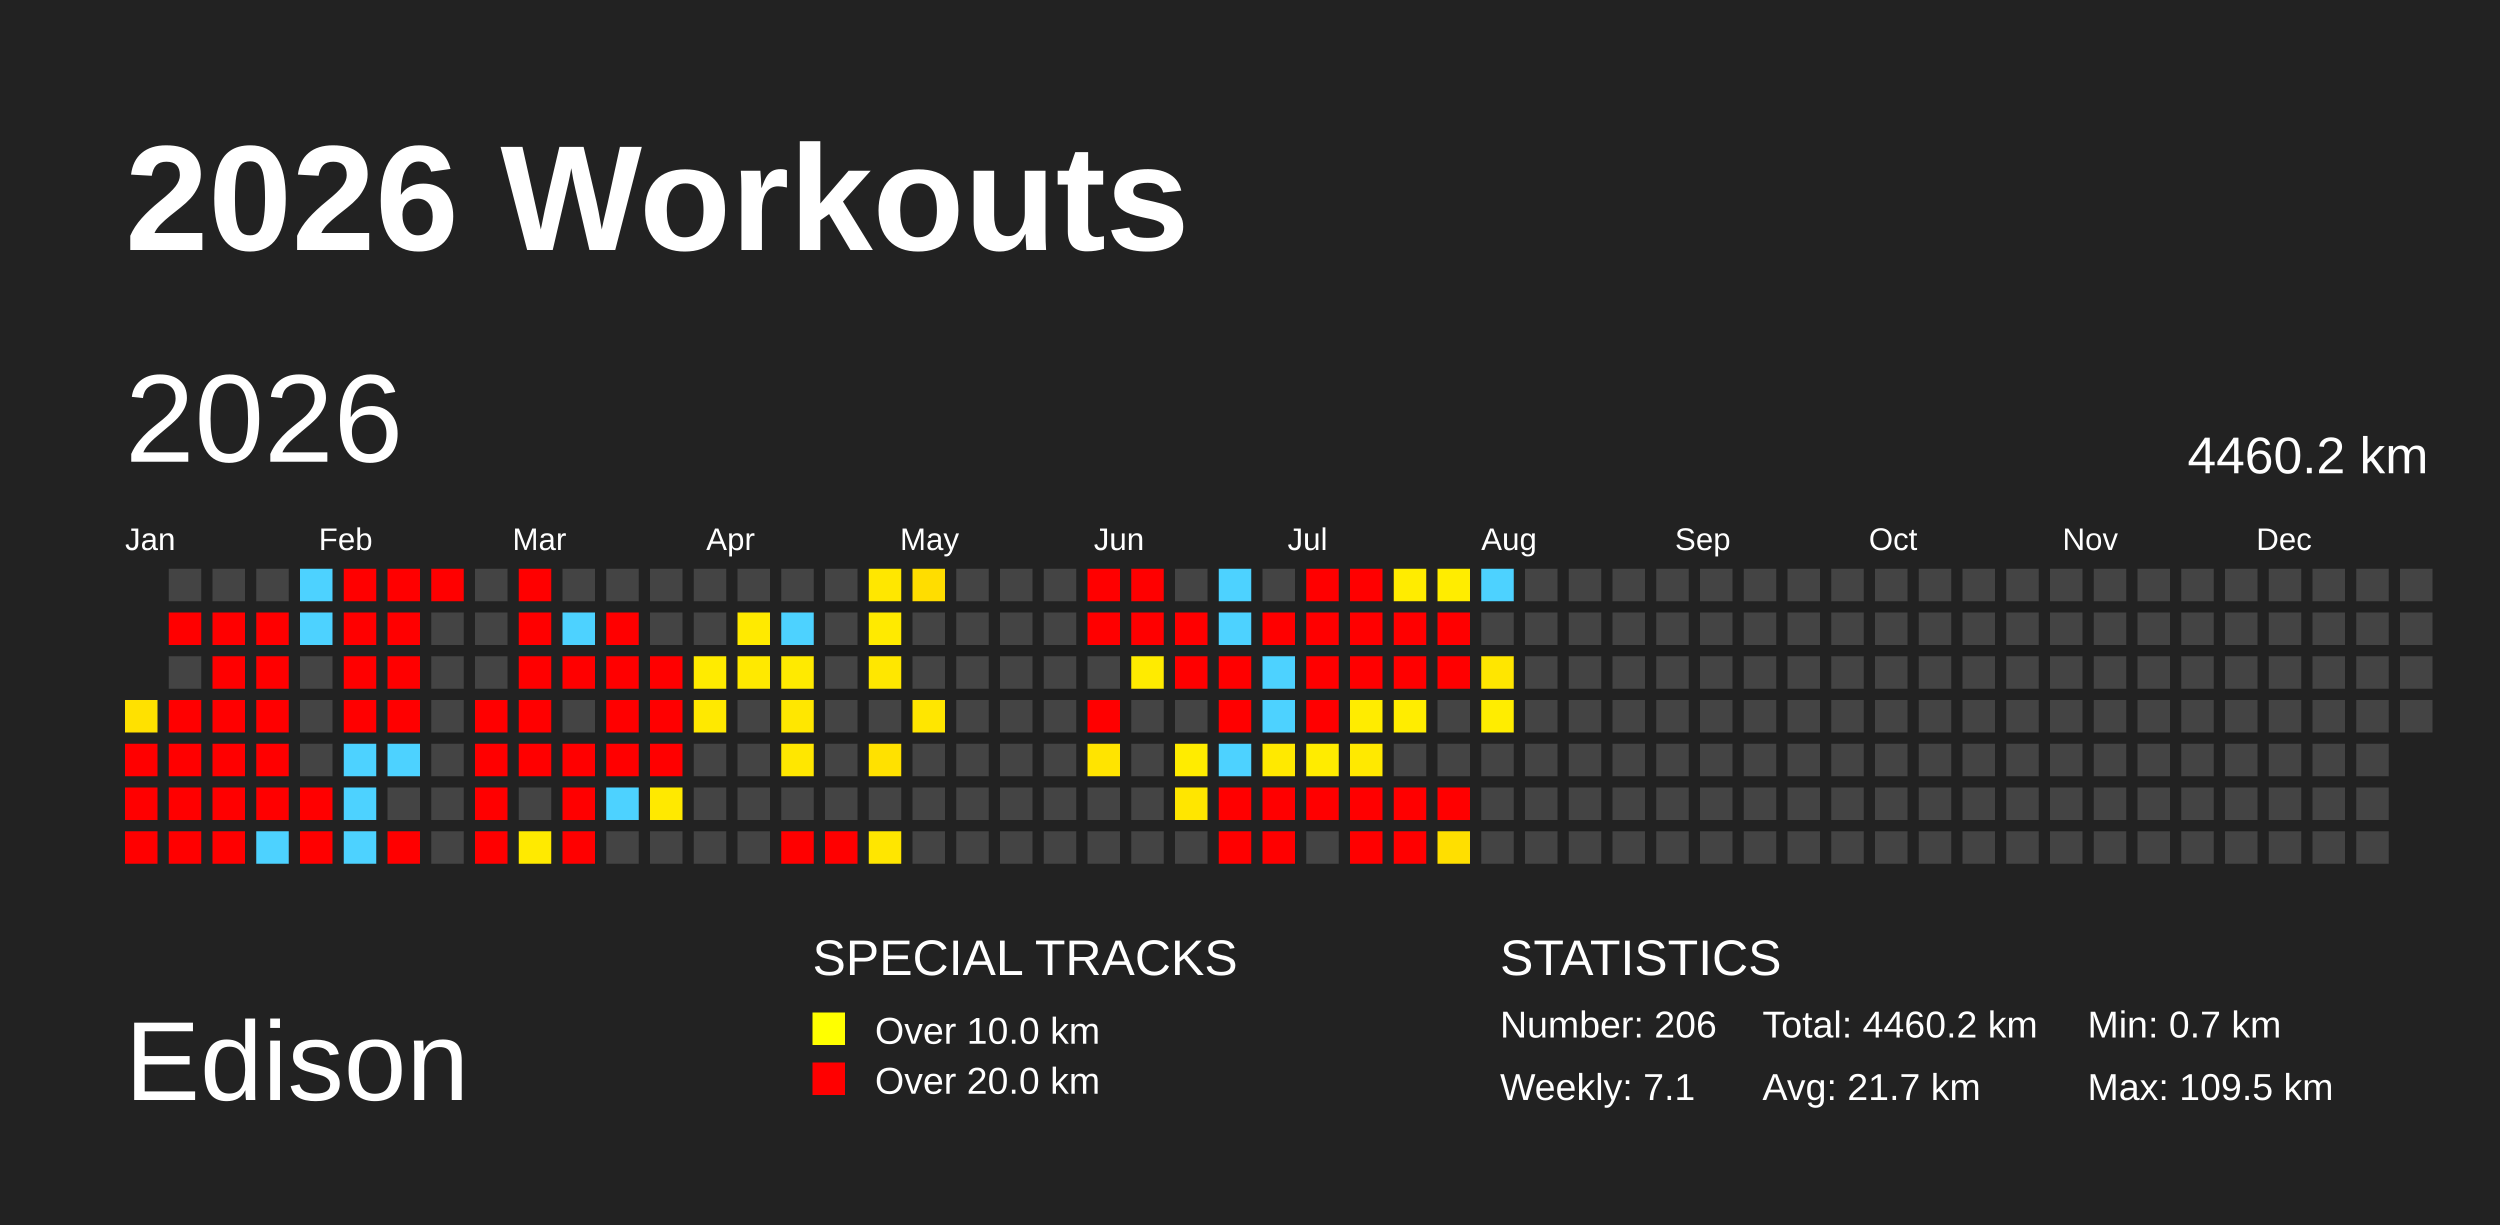
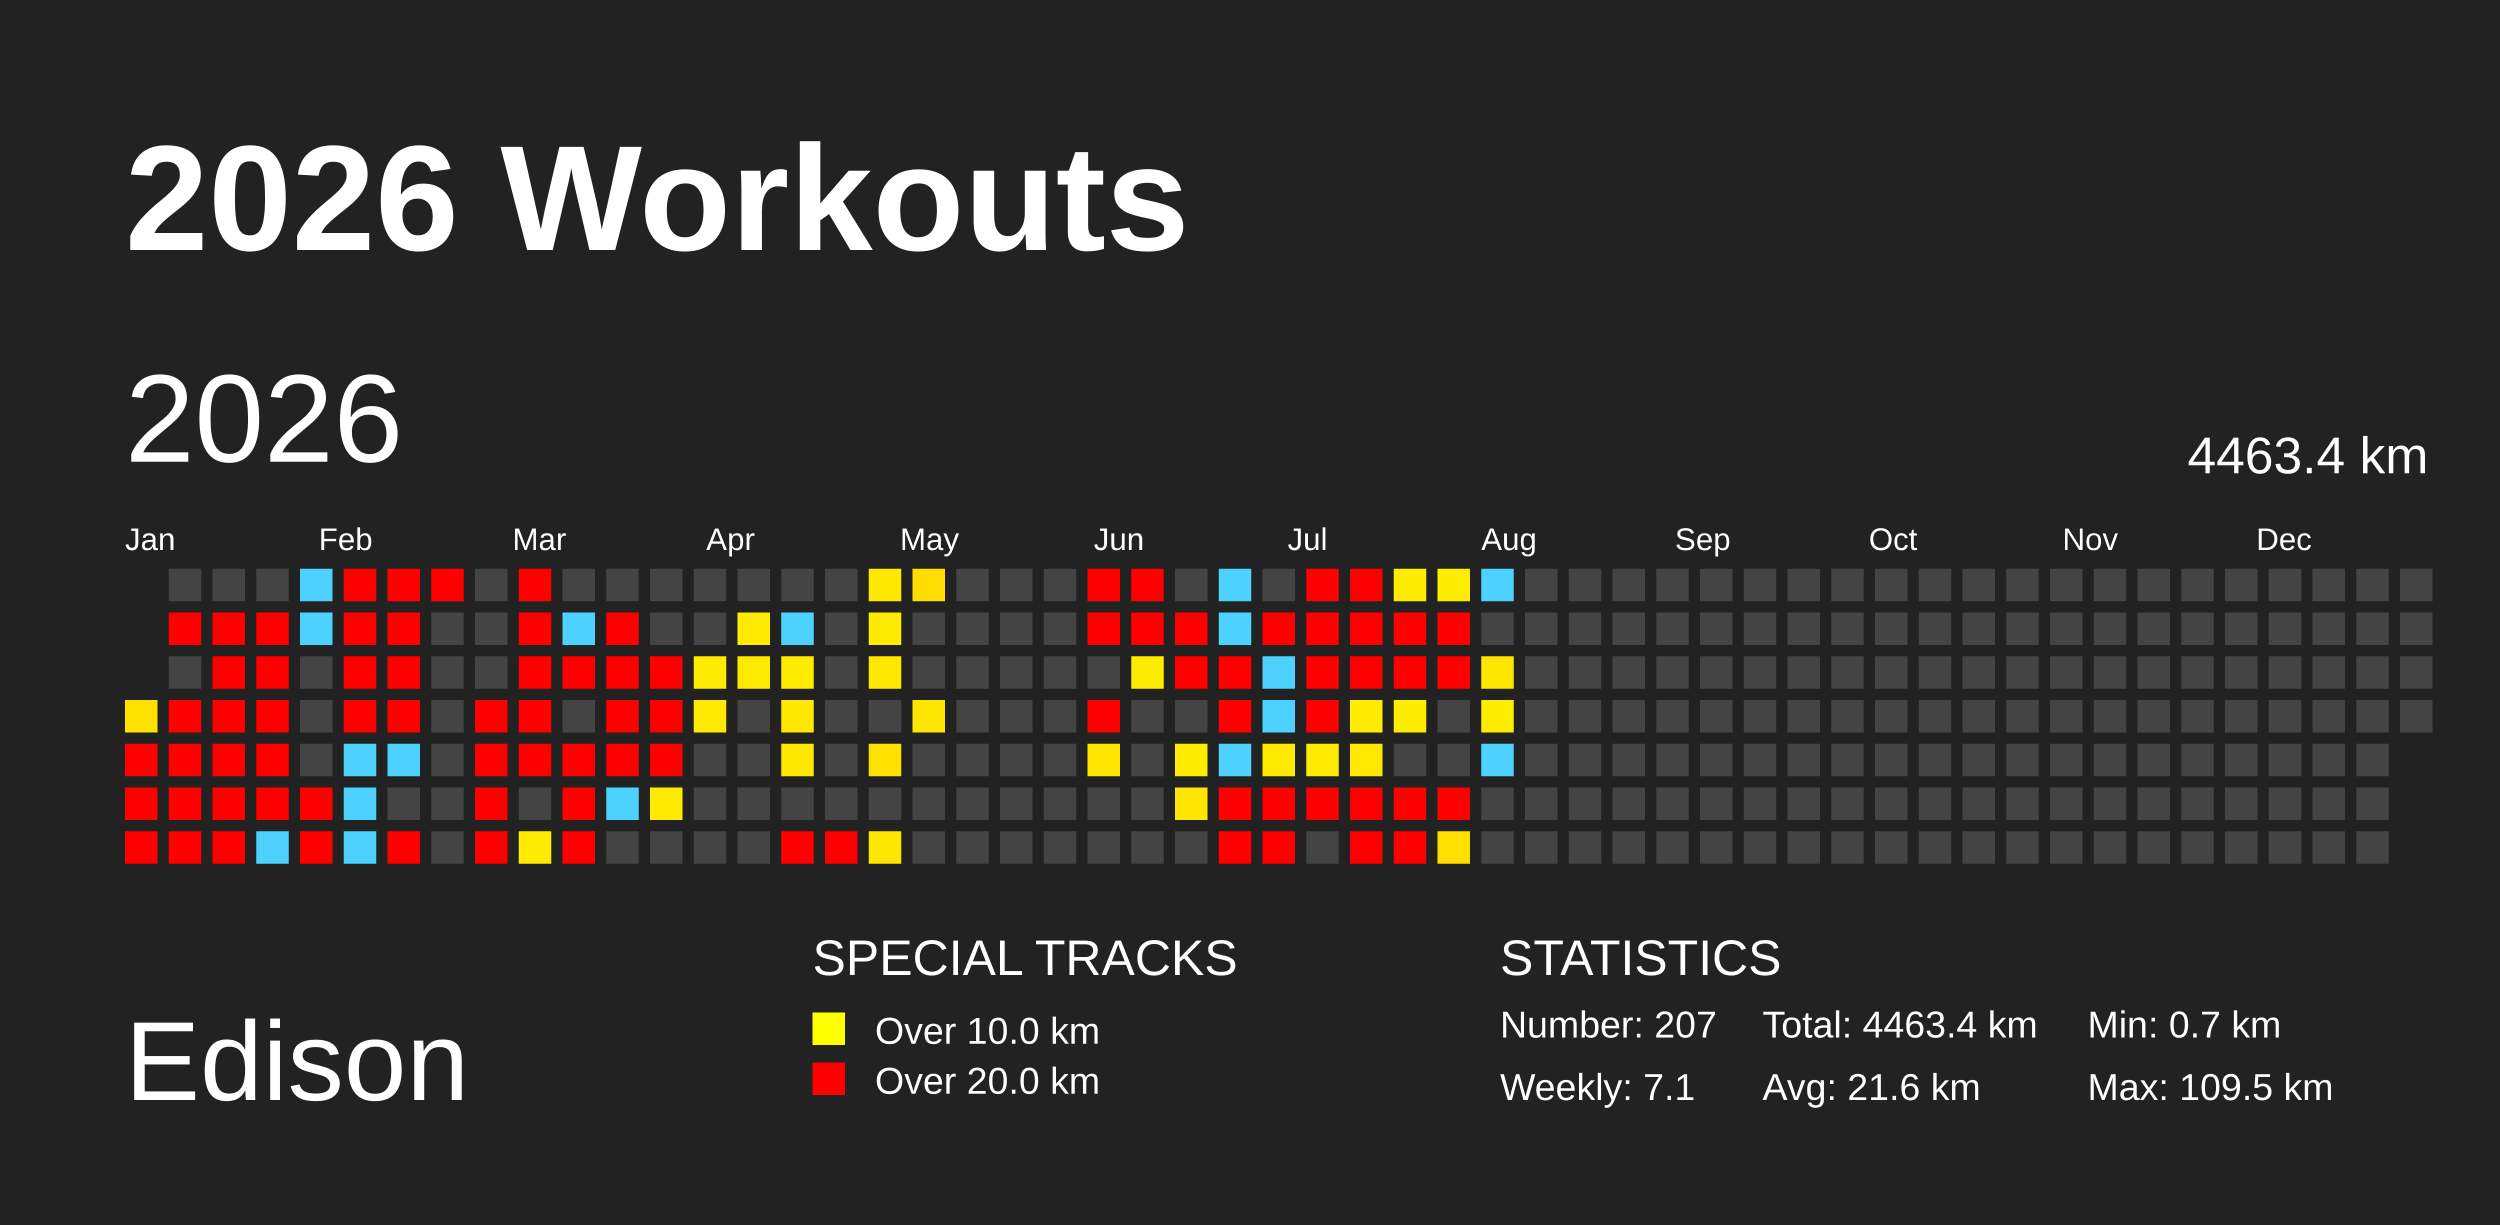
<svg xmlns="http://www.w3.org/2000/svg" baseProfile="full" height="98mm" version="1.1" viewBox="0,0,200,98" width="200mm">
  <defs />
  <rect fill="#222222" height="98" width="200" x="0" y="0" />
  <text fill="#FFFFFF" style="font-size:12px; font-family:Arial; font-weight:bold;" x="10" y="20">2026 Workouts</text>
  <text fill="#FFFFFF" style="font-size:9px; font-family:Arial" x="10" y="88">Edison</text>
  <text fill="#FFFFFF" style="font-size:4px; font-family:Arial" x="65" y="78">SPECIAL TRACKS</text>
  <rect fill="yellow" height="2.6" width="2.6" x="65" y="81" />
  <text fill="#FFFFFF" style="font-size:3px; font-family:Arial" x="70" y="83.5">Over 10.0 km</text>
  <rect fill="red" height="2.6" width="2.6" x="65" y="85" />
  <text fill="#FFFFFF" style="font-size:3px; font-family:Arial" x="70" y="87.5">Over 20.0 km</text>
  <text fill="#FFFFFF" style="font-size:4px; font-family:Arial" x="120" y="78">STATISTICS</text>
-   <text fill="#FFFFFF" style="font-size:3px; font-family:Arial" x="120" y="83">Number: 206</text>
+   <text fill="#FFFFFF" style="font-size:3px; font-family:Arial" x="120" y="83">Number: 207</text>
  <text fill="#FFFFFF" style="font-size:3px; font-family:Arial" x="120" y="88">Weekly: 7.1</text>
-   <text fill="#FFFFFF" style="font-size:3px; font-family:Arial" x="141" y="83">Total: 4460.2 km</text>
-   <text fill="#FFFFFF" style="font-size:3px; font-family:Arial" x="141" y="88">Avg: 21.7 km</text>
+   <text fill="#FFFFFF" style="font-size:3px; font-family:Arial" x="141" y="83">Total: 4463.4 km</text>
+   <text fill="#FFFFFF" style="font-size:3px; font-family:Arial" x="141" y="88">Avg: 21.6 km</text>
  <text fill="#FFFFFF" style="font-size:3px; font-family:Arial" x="167" y="83">Min: 0.7 km</text>
  <text fill="#FFFFFF" style="font-size:3px; font-family:Arial" x="167" y="88">Max: 109.5 km</text>
  <text dominant-baseline="hanging" fill="#FFFFFF" style="font-size:10.0px; font-family:Arial;" x="10" y="30">2026</text>
-   <text dominant-baseline="hanging" fill="#FFFFFF" style="font-size:4.125px; font-family:Arial;" x="175" y="35">4460.2 km</text>
+   <text dominant-baseline="hanging" fill="#FFFFFF" style="font-size:4.125px; font-family:Arial;" x="175" y="35">4463.4 km</text>
  <text fill="#FFFFFF" style="font-size:2.5px; font-family:Arial" x="10.0" y="44">Jan</text>
  <text fill="#FFFFFF" style="font-size:2.5px; font-family:Arial" x="25.5" y="44">Feb</text>
  <text fill="#FFFFFF" style="font-size:2.5px; font-family:Arial" x="41.0" y="44">Mar</text>
  <text fill="#FFFFFF" style="font-size:2.5px; font-family:Arial" x="56.5" y="44">Apr</text>
  <text fill="#FFFFFF" style="font-size:2.5px; font-family:Arial" x="72.0" y="44">May</text>
  <text fill="#FFFFFF" style="font-size:2.5px; font-family:Arial" x="87.5" y="44">Jun</text>
  <text fill="#FFFFFF" style="font-size:2.5px; font-family:Arial" x="103.0" y="44">Jul</text>
  <text fill="#FFFFFF" style="font-size:2.5px; font-family:Arial" x="118.5" y="44">Aug</text>
  <text fill="#FFFFFF" style="font-size:2.5px; font-family:Arial" x="134.0" y="44">Sep</text>
  <text fill="#FFFFFF" style="font-size:2.5px; font-family:Arial" x="149.5" y="44">Oct</text>
  <text fill="#FFFFFF" style="font-size:2.5px; font-family:Arial" x="165.0" y="44">Nov</text>
  <text fill="#FFFFFF" style="font-size:2.5px; font-family:Arial" x="180.5" y="44">Dec</text>
  <rect fill="#ffe100" height="2.6" width="2.6" x="10.0" y="56.0" />
  <rect fill="red" height="2.6" width="2.6" x="10.0" y="59.5" />
  <rect fill="red" height="2.6" width="2.6" x="10.0" y="63.0" />
  <rect fill="red" height="2.6" width="2.6" x="10.0" y="66.5" />
  <rect fill="#444444" height="2.6" width="2.6" x="13.5" y="45.5" />
  <rect fill="red" height="2.6" width="2.6" x="13.5" y="49.0" />
  <rect fill="#444444" height="2.6" width="2.6" x="13.5" y="52.5" />
  <rect fill="red" height="2.6" width="2.6" x="13.5" y="56.0" />
  <rect fill="red" height="2.6" width="2.6" x="13.5" y="59.5" />
  <rect fill="red" height="2.6" width="2.6" x="13.5" y="63.0" />
  <rect fill="red" height="2.6" width="2.6" x="13.5" y="66.5" />
  <rect fill="#444444" height="2.6" width="2.6" x="17.0" y="45.5" />
  <rect fill="red" height="2.6" width="2.6" x="17.0" y="49.0" />
  <rect fill="red" height="2.6" width="2.6" x="17.0" y="52.5" />
  <rect fill="red" height="2.6" width="2.6" x="17.0" y="56.0" />
  <rect fill="red" height="2.6" width="2.6" x="17.0" y="59.5" />
  <rect fill="red" height="2.6" width="2.6" x="17.0" y="63.0" />
  <rect fill="red" height="2.6" width="2.6" x="17.0" y="66.5" />
  <rect fill="#444444" height="2.6" width="2.6" x="20.5" y="45.5" />
  <rect fill="red" height="2.6" width="2.6" x="20.5" y="49.0" />
  <rect fill="red" height="2.6" width="2.6" x="20.5" y="52.5" />
  <rect fill="red" height="2.6" width="2.6" x="20.5" y="56.0" />
  <rect fill="red" height="2.6" width="2.6" x="20.5" y="59.5" />
  <rect fill="red" height="2.6" width="2.6" x="20.5" y="63.0" />
  <rect fill="#4dd2ff" height="2.6" width="2.6" x="20.5" y="66.5" />
  <rect fill="#4dd2ff" height="2.6" width="2.6" x="24.0" y="45.5" />
  <rect fill="#4dd2ff" height="2.6" width="2.6" x="24.0" y="49.0" />
  <rect fill="#444444" height="2.6" width="2.6" x="24.0" y="52.5" />
  <rect fill="#444444" height="2.6" width="2.6" x="24.0" y="56.0" />
  <rect fill="#444444" height="2.6" width="2.6" x="24.0" y="59.5" />
  <rect fill="red" height="2.6" width="2.6" x="24.0" y="63.0" />
  <rect fill="red" height="2.6" width="2.6" x="24.0" y="66.5" />
  <rect fill="red" height="2.6" width="2.6" x="27.5" y="45.5" />
  <rect fill="red" height="2.6" width="2.6" x="27.5" y="49.0" />
  <rect fill="red" height="2.6" width="2.6" x="27.5" y="52.5" />
  <rect fill="red" height="2.6" width="2.6" x="27.5" y="56.0" />
  <rect fill="#4dd2ff" height="2.6" width="2.6" x="27.5" y="59.5" />
  <rect fill="#4dd2ff" height="2.6" width="2.6" x="27.5" y="63.0" />
  <rect fill="#4dd2ff" height="2.6" width="2.6" x="27.5" y="66.5" />
  <rect fill="red" height="2.6" width="2.6" x="31.0" y="45.5" />
  <rect fill="red" height="2.6" width="2.6" x="31.0" y="49.0" />
  <rect fill="red" height="2.6" width="2.6" x="31.0" y="52.5" />
  <rect fill="red" height="2.6" width="2.6" x="31.0" y="56.0" />
  <rect fill="#4dd2ff" height="2.6" width="2.6" x="31.0" y="59.5" />
  <rect fill="#444444" height="2.6" width="2.6" x="31.0" y="63.0" />
  <rect fill="red" height="2.6" width="2.6" x="31.0" y="66.5" />
  <rect fill="red" height="2.6" width="2.6" x="34.5" y="45.5" />
  <rect fill="#444444" height="2.6" width="2.6" x="34.5" y="49.0" />
  <rect fill="#444444" height="2.6" width="2.6" x="34.5" y="52.5" />
  <rect fill="#444444" height="2.6" width="2.6" x="34.5" y="56.0" />
  <rect fill="#444444" height="2.6" width="2.6" x="34.5" y="59.5" />
  <rect fill="#444444" height="2.6" width="2.6" x="34.5" y="63.0" />
  <rect fill="#444444" height="2.6" width="2.6" x="34.5" y="66.5" />
  <rect fill="#444444" height="2.6" width="2.6" x="38.0" y="45.5" />
  <rect fill="#444444" height="2.6" width="2.6" x="38.0" y="49.0" />
  <rect fill="#444444" height="2.6" width="2.6" x="38.0" y="52.5" />
  <rect fill="red" height="2.6" width="2.6" x="38.0" y="56.0" />
  <rect fill="red" height="2.6" width="2.6" x="38.0" y="59.5" />
  <rect fill="red" height="2.6" width="2.6" x="38.0" y="63.0" />
  <rect fill="red" height="2.6" width="2.6" x="38.0" y="66.5" />
  <rect fill="red" height="2.6" width="2.6" x="41.5" y="45.5" />
  <rect fill="red" height="2.6" width="2.6" x="41.5" y="49.0" />
  <rect fill="red" height="2.6" width="2.6" x="41.5" y="52.5" />
  <rect fill="red" height="2.6" width="2.6" x="41.5" y="56.0" />
  <rect fill="red" height="2.6" width="2.6" x="41.5" y="59.5" />
  <rect fill="#444444" height="2.6" width="2.6" x="41.5" y="63.0" />
  <rect fill="#ffea00" height="2.6" width="2.6" x="41.5" y="66.5" />
  <rect fill="#444444" height="2.6" width="2.6" x="45.0" y="45.5" />
  <rect fill="#4dd2ff" height="2.6" width="2.6" x="45.0" y="49.0" />
  <rect fill="red" height="2.6" width="2.6" x="45.0" y="52.5" />
  <rect fill="#444444" height="2.6" width="2.6" x="45.0" y="56.0" />
  <rect fill="red" height="2.6" width="2.6" x="45.0" y="59.5" />
  <rect fill="red" height="2.6" width="2.6" x="45.0" y="63.0" />
  <rect fill="red" height="2.6" width="2.6" x="45.0" y="66.5" />
  <rect fill="#444444" height="2.6" width="2.6" x="48.5" y="45.5" />
  <rect fill="red" height="2.6" width="2.6" x="48.5" y="49.0" />
  <rect fill="red" height="2.6" width="2.6" x="48.5" y="52.5" />
  <rect fill="red" height="2.6" width="2.6" x="48.5" y="56.0" />
  <rect fill="red" height="2.6" width="2.6" x="48.5" y="59.5" />
  <rect fill="#4dd2ff" height="2.6" width="2.6" x="48.5" y="63.0" />
  <rect fill="#444444" height="2.6" width="2.6" x="48.5" y="66.5" />
  <rect fill="#444444" height="2.6" width="2.6" x="52.0" y="45.5" />
  <rect fill="#444444" height="2.6" width="2.6" x="52.0" y="49.0" />
  <rect fill="red" height="2.6" width="2.6" x="52.0" y="52.5" />
  <rect fill="red" height="2.6" width="2.6" x="52.0" y="56.0" />
  <rect fill="red" height="2.6" width="2.6" x="52.0" y="59.5" />
  <rect fill="#ffe900" height="2.6" width="2.6" x="52.0" y="63.0" />
  <rect fill="#444444" height="2.6" width="2.6" x="52.0" y="66.5" />
  <rect fill="#444444" height="2.6" width="2.6" x="55.5" y="45.5" />
  <rect fill="#444444" height="2.6" width="2.6" x="55.5" y="49.0" />
  <rect fill="#ffeb00" height="2.6" width="2.6" x="55.5" y="52.5" />
  <rect fill="#ffe900" height="2.6" width="2.6" x="55.5" y="56.0" />
  <rect fill="#444444" height="2.6" width="2.6" x="55.5" y="59.5" />
  <rect fill="#444444" height="2.6" width="2.6" x="55.5" y="63.0" />
  <rect fill="#444444" height="2.6" width="2.6" x="55.5" y="66.5" />
  <rect fill="#444444" height="2.6" width="2.6" x="59.0" y="45.5" />
  <rect fill="#ffea00" height="2.6" width="2.6" x="59.0" y="49.0" />
  <rect fill="#ffe900" height="2.6" width="2.6" x="59.0" y="52.5" />
  <rect fill="#444444" height="2.6" width="2.6" x="59.0" y="56.0" />
  <rect fill="#444444" height="2.6" width="2.6" x="59.0" y="59.5" />
  <rect fill="#444444" height="2.6" width="2.6" x="59.0" y="63.0" />
  <rect fill="#444444" height="2.6" width="2.6" x="59.0" y="66.5" />
  <rect fill="#444444" height="2.6" width="2.6" x="62.5" y="45.5" />
  <rect fill="#4dd2ff" height="2.6" width="2.6" x="62.5" y="49.0" />
  <rect fill="#ffea00" height="2.6" width="2.6" x="62.5" y="52.5" />
  <rect fill="#ffe700" height="2.6" width="2.6" x="62.5" y="56.0" />
  <rect fill="#ffe700" height="2.6" width="2.6" x="62.5" y="59.5" />
  <rect fill="#444444" height="2.6" width="2.6" x="62.5" y="63.0" />
  <rect fill="red" height="2.6" width="2.6" x="62.5" y="66.5" />
  <rect fill="#444444" height="2.6" width="2.6" x="66.0" y="45.5" />
  <rect fill="#444444" height="2.6" width="2.6" x="66.0" y="49.0" />
  <rect fill="#444444" height="2.6" width="2.6" x="66.0" y="52.5" />
  <rect fill="#444444" height="2.6" width="2.6" x="66.0" y="56.0" />
  <rect fill="#444444" height="2.6" width="2.6" x="66.0" y="59.5" />
  <rect fill="#444444" height="2.6" width="2.6" x="66.0" y="63.0" />
  <rect fill="red" height="2.6" width="2.6" x="66.0" y="66.5" />
  <rect fill="#ffe700" height="2.6" width="2.6" x="69.5" y="45.5" />
  <rect fill="#ffea00" height="2.6" width="2.6" x="69.5" y="49.0" />
  <rect fill="#ffe700" height="2.6" width="2.6" x="69.5" y="52.5" />
  <rect fill="#444444" height="2.6" width="2.6" x="69.5" y="56.0" />
  <rect fill="#ffe100" height="2.6" width="2.6" x="69.5" y="59.5" />
  <rect fill="#444444" height="2.6" width="2.6" x="69.5" y="63.0" />
  <rect fill="#ffe600" height="2.6" width="2.6" x="69.5" y="66.5" />
  <rect fill="#ffdd00" height="2.6" width="2.6" x="73.0" y="45.5" />
  <rect fill="#444444" height="2.6" width="2.6" x="73.0" y="49.0" />
  <rect fill="#444444" height="2.6" width="2.6" x="73.0" y="52.5" />
  <rect fill="#ffe600" height="2.6" width="2.6" x="73.0" y="56.0" />
  <rect fill="#444444" height="2.6" width="2.6" x="73.0" y="59.5" />
  <rect fill="#444444" height="2.6" width="2.6" x="73.0" y="63.0" />
  <rect fill="#444444" height="2.6" width="2.6" x="73.0" y="66.5" />
  <rect fill="#444444" height="2.6" width="2.6" x="76.5" y="45.5" />
  <rect fill="#444444" height="2.6" width="2.6" x="76.5" y="49.0" />
  <rect fill="#444444" height="2.6" width="2.6" x="76.5" y="52.5" />
  <rect fill="#444444" height="2.6" width="2.6" x="76.5" y="56.0" />
  <rect fill="#444444" height="2.6" width="2.6" x="76.5" y="59.5" />
  <rect fill="#444444" height="2.6" width="2.6" x="76.5" y="63.0" />
  <rect fill="#444444" height="2.6" width="2.6" x="76.5" y="66.5" />
  <rect fill="#444444" height="2.6" width="2.6" x="80.0" y="45.5" />
  <rect fill="#444444" height="2.6" width="2.6" x="80.0" y="49.0" />
  <rect fill="#444444" height="2.6" width="2.6" x="80.0" y="52.5" />
  <rect fill="#444444" height="2.6" width="2.6" x="80.0" y="56.0" />
  <rect fill="#444444" height="2.6" width="2.6" x="80.0" y="59.5" />
  <rect fill="#444444" height="2.6" width="2.6" x="80.0" y="63.0" />
  <rect fill="#444444" height="2.6" width="2.6" x="80.0" y="66.5" />
  <rect fill="#444444" height="2.6" width="2.6" x="83.5" y="45.5" />
  <rect fill="#444444" height="2.6" width="2.6" x="83.5" y="49.0" />
  <rect fill="#444444" height="2.6" width="2.6" x="83.5" y="52.5" />
  <rect fill="#444444" height="2.6" width="2.6" x="83.5" y="56.0" />
  <rect fill="#444444" height="2.6" width="2.6" x="83.5" y="59.5" />
  <rect fill="#444444" height="2.6" width="2.6" x="83.5" y="63.0" />
  <rect fill="#444444" height="2.6" width="2.6" x="83.5" y="66.5" />
  <rect fill="red" height="2.6" width="2.6" x="87.0" y="45.5" />
  <rect fill="red" height="2.6" width="2.6" x="87.0" y="49.0" />
  <rect fill="#444444" height="2.6" width="2.6" x="87.0" y="52.5" />
  <rect fill="red" height="2.6" width="2.6" x="87.0" y="56.0" />
  <rect fill="#ffe400" height="2.6" width="2.6" x="87.0" y="59.5" />
  <rect fill="#444444" height="2.6" width="2.6" x="87.0" y="63.0" />
  <rect fill="#444444" height="2.6" width="2.6" x="87.0" y="66.5" />
  <rect fill="red" height="2.6" width="2.6" x="90.5" y="45.5" />
  <rect fill="red" height="2.6" width="2.6" x="90.5" y="49.0" />
  <rect fill="#ffeb00" height="2.6" width="2.6" x="90.5" y="52.5" />
  <rect fill="#444444" height="2.6" width="2.6" x="90.5" y="56.0" />
  <rect fill="#444444" height="2.6" width="2.6" x="90.5" y="59.5" />
  <rect fill="#444444" height="2.6" width="2.6" x="90.5" y="63.0" />
  <rect fill="#444444" height="2.6" width="2.6" x="90.5" y="66.5" />
  <rect fill="#444444" height="2.6" width="2.6" x="94.0" y="45.5" />
  <rect fill="red" height="2.6" width="2.6" x="94.0" y="49.0" />
  <rect fill="red" height="2.6" width="2.6" x="94.0" y="52.5" />
  <rect fill="#444444" height="2.6" width="2.6" x="94.0" y="56.0" />
  <rect fill="#ffec00" height="2.6" width="2.6" x="94.0" y="59.5" />
  <rect fill="#ffe600" height="2.6" width="2.6" x="94.0" y="63.0" />
  <rect fill="#444444" height="2.6" width="2.6" x="94.0" y="66.5" />
  <rect fill="#4dd2ff" height="2.6" width="2.6" x="97.5" y="45.5" />
  <rect fill="#4dd2ff" height="2.6" width="2.6" x="97.5" y="49.0" />
  <rect fill="red" height="2.6" width="2.6" x="97.5" y="52.5" />
  <rect fill="red" height="2.6" width="2.6" x="97.5" y="56.0" />
  <rect fill="#4dd2ff" height="2.6" width="2.6" x="97.5" y="59.5" />
  <rect fill="red" height="2.6" width="2.6" x="97.5" y="63.0" />
  <rect fill="red" height="2.6" width="2.6" x="97.5" y="66.5" />
  <rect fill="#444444" height="2.6" width="2.6" x="101.0" y="45.5" />
  <rect fill="red" height="2.6" width="2.6" x="101.0" y="49.0" />
  <rect fill="#4dd2ff" height="2.6" width="2.6" x="101.0" y="52.5" />
  <rect fill="#4dd2ff" height="2.6" width="2.6" x="101.0" y="56.0" />
  <rect fill="#ffe900" height="2.6" width="2.6" x="101.0" y="59.5" />
  <rect fill="red" height="2.6" width="2.6" x="101.0" y="63.0" />
  <rect fill="red" height="2.6" width="2.6" x="101.0" y="66.5" />
  <rect fill="red" height="2.6" width="2.6" x="104.5" y="45.5" />
  <rect fill="red" height="2.6" width="2.6" x="104.5" y="49.0" />
  <rect fill="red" height="2.6" width="2.6" x="104.5" y="52.5" />
  <rect fill="red" height="2.6" width="2.6" x="104.5" y="56.0" />
  <rect fill="#ffec00" height="2.6" width="2.6" x="104.5" y="59.5" />
  <rect fill="red" height="2.6" width="2.6" x="104.5" y="63.0" />
  <rect fill="#444444" height="2.6" width="2.6" x="104.5" y="66.5" />
  <rect fill="red" height="2.6" width="2.6" x="108.0" y="45.5" />
  <rect fill="red" height="2.6" width="2.6" x="108.0" y="49.0" />
  <rect fill="red" height="2.6" width="2.6" x="108.0" y="52.5" />
  <rect fill="#ffec00" height="2.6" width="2.6" x="108.0" y="56.0" />
  <rect fill="#ffe900" height="2.6" width="2.6" x="108.0" y="59.5" />
  <rect fill="red" height="2.6" width="2.6" x="108.0" y="63.0" />
  <rect fill="red" height="2.6" width="2.6" x="108.0" y="66.5" />
  <rect fill="#ffec00" height="2.6" width="2.6" x="111.5" y="45.5" />
  <rect fill="red" height="2.6" width="2.6" x="111.5" y="49.0" />
  <rect fill="red" height="2.6" width="2.6" x="111.5" y="52.5" />
  <rect fill="#ffed00" height="2.6" width="2.6" x="111.5" y="56.0" />
  <rect fill="#444444" height="2.6" width="2.6" x="111.5" y="59.5" />
  <rect fill="red" height="2.6" width="2.6" x="111.5" y="63.0" />
  <rect fill="red" height="2.6" width="2.6" x="111.5" y="66.5" />
  <rect fill="#ffed00" height="2.6" width="2.6" x="115.0" y="45.5" />
  <rect fill="red" height="2.6" width="2.6" x="115.0" y="49.0" />
  <rect fill="red" height="2.6" width="2.6" x="115.0" y="52.5" />
  <rect fill="#444444" height="2.6" width="2.6" x="115.0" y="56.0" />
  <rect fill="#444444" height="2.6" width="2.6" x="115.0" y="59.5" />
  <rect fill="red" height="2.6" width="2.6" x="115.0" y="63.0" />
  <rect fill="#ffdf00" height="2.6" width="2.6" x="115.0" y="66.5" />
  <rect fill="#4dd2ff" height="2.6" width="2.6" x="118.5" y="45.5" />
  <rect fill="#444444" height="2.6" width="2.6" x="118.5" y="49.0" />
  <rect fill="#ffe600" height="2.6" width="2.6" x="118.5" y="52.5" />
  <rect fill="#ffed00" height="2.6" width="2.6" x="118.5" y="56.0" />
-   <rect fill="#444444" height="2.6" width="2.6" x="118.5" y="59.5" />
+   <rect fill="#4dd2ff" height="2.6" width="2.6" x="118.5" y="59.5" />
  <rect fill="#444444" height="2.6" width="2.6" x="118.5" y="63.0" />
  <rect fill="#444444" height="2.6" width="2.6" x="118.5" y="66.5" />
  <rect fill="#444444" height="2.6" width="2.6" x="122.0" y="45.5" />
  <rect fill="#444444" height="2.6" width="2.6" x="122.0" y="49.0" />
  <rect fill="#444444" height="2.6" width="2.6" x="122.0" y="52.5" />
  <rect fill="#444444" height="2.6" width="2.6" x="122.0" y="56.0" />
  <rect fill="#444444" height="2.6" width="2.6" x="122.0" y="59.5" />
  <rect fill="#444444" height="2.6" width="2.6" x="122.0" y="63.0" />
  <rect fill="#444444" height="2.6" width="2.6" x="122.0" y="66.5" />
  <rect fill="#444444" height="2.6" width="2.6" x="125.5" y="45.5" />
  <rect fill="#444444" height="2.6" width="2.6" x="125.5" y="49.0" />
  <rect fill="#444444" height="2.6" width="2.6" x="125.5" y="52.5" />
  <rect fill="#444444" height="2.6" width="2.6" x="125.5" y="56.0" />
  <rect fill="#444444" height="2.6" width="2.6" x="125.5" y="59.5" />
  <rect fill="#444444" height="2.6" width="2.6" x="125.5" y="63.0" />
  <rect fill="#444444" height="2.6" width="2.6" x="125.5" y="66.5" />
  <rect fill="#444444" height="2.6" width="2.6" x="129.0" y="45.5" />
  <rect fill="#444444" height="2.6" width="2.6" x="129.0" y="49.0" />
  <rect fill="#444444" height="2.6" width="2.6" x="129.0" y="52.5" />
  <rect fill="#444444" height="2.6" width="2.6" x="129.0" y="56.0" />
  <rect fill="#444444" height="2.6" width="2.6" x="129.0" y="59.5" />
  <rect fill="#444444" height="2.6" width="2.6" x="129.0" y="63.0" />
  <rect fill="#444444" height="2.6" width="2.6" x="129.0" y="66.5" />
  <rect fill="#444444" height="2.6" width="2.6" x="132.5" y="45.5" />
  <rect fill="#444444" height="2.6" width="2.6" x="132.5" y="49.0" />
  <rect fill="#444444" height="2.6" width="2.6" x="132.5" y="52.5" />
  <rect fill="#444444" height="2.6" width="2.6" x="132.5" y="56.0" />
  <rect fill="#444444" height="2.6" width="2.6" x="132.5" y="59.5" />
  <rect fill="#444444" height="2.6" width="2.6" x="132.5" y="63.0" />
  <rect fill="#444444" height="2.6" width="2.6" x="132.5" y="66.5" />
  <rect fill="#444444" height="2.6" width="2.6" x="136.0" y="45.5" />
  <rect fill="#444444" height="2.6" width="2.6" x="136.0" y="49.0" />
  <rect fill="#444444" height="2.6" width="2.6" x="136.0" y="52.5" />
  <rect fill="#444444" height="2.6" width="2.6" x="136.0" y="56.0" />
  <rect fill="#444444" height="2.6" width="2.6" x="136.0" y="59.5" />
  <rect fill="#444444" height="2.6" width="2.6" x="136.0" y="63.0" />
  <rect fill="#444444" height="2.6" width="2.6" x="136.0" y="66.5" />
  <rect fill="#444444" height="2.6" width="2.6" x="139.5" y="45.5" />
  <rect fill="#444444" height="2.6" width="2.6" x="139.5" y="49.0" />
  <rect fill="#444444" height="2.6" width="2.6" x="139.5" y="52.5" />
  <rect fill="#444444" height="2.6" width="2.6" x="139.5" y="56.0" />
  <rect fill="#444444" height="2.6" width="2.6" x="139.5" y="59.5" />
  <rect fill="#444444" height="2.6" width="2.6" x="139.5" y="63.0" />
  <rect fill="#444444" height="2.6" width="2.6" x="139.5" y="66.5" />
  <rect fill="#444444" height="2.6" width="2.6" x="143.0" y="45.5" />
  <rect fill="#444444" height="2.6" width="2.6" x="143.0" y="49.0" />
  <rect fill="#444444" height="2.6" width="2.6" x="143.0" y="52.5" />
  <rect fill="#444444" height="2.6" width="2.6" x="143.0" y="56.0" />
  <rect fill="#444444" height="2.6" width="2.6" x="143.0" y="59.5" />
  <rect fill="#444444" height="2.6" width="2.6" x="143.0" y="63.0" />
  <rect fill="#444444" height="2.6" width="2.6" x="143.0" y="66.5" />
  <rect fill="#444444" height="2.6" width="2.6" x="146.5" y="45.5" />
  <rect fill="#444444" height="2.6" width="2.6" x="146.5" y="49.0" />
  <rect fill="#444444" height="2.6" width="2.6" x="146.5" y="52.5" />
  <rect fill="#444444" height="2.6" width="2.6" x="146.5" y="56.0" />
  <rect fill="#444444" height="2.6" width="2.6" x="146.5" y="59.5" />
  <rect fill="#444444" height="2.6" width="2.6" x="146.5" y="63.0" />
  <rect fill="#444444" height="2.6" width="2.6" x="146.5" y="66.5" />
  <rect fill="#444444" height="2.6" width="2.6" x="150.0" y="45.5" />
  <rect fill="#444444" height="2.6" width="2.6" x="150.0" y="49.0" />
  <rect fill="#444444" height="2.6" width="2.6" x="150.0" y="52.5" />
  <rect fill="#444444" height="2.6" width="2.6" x="150.0" y="56.0" />
  <rect fill="#444444" height="2.6" width="2.6" x="150.0" y="59.5" />
  <rect fill="#444444" height="2.6" width="2.6" x="150.0" y="63.0" />
  <rect fill="#444444" height="2.6" width="2.6" x="150.0" y="66.5" />
  <rect fill="#444444" height="2.6" width="2.6" x="153.5" y="45.5" />
  <rect fill="#444444" height="2.6" width="2.6" x="153.5" y="49.0" />
  <rect fill="#444444" height="2.6" width="2.6" x="153.5" y="52.5" />
  <rect fill="#444444" height="2.6" width="2.6" x="153.5" y="56.0" />
  <rect fill="#444444" height="2.6" width="2.6" x="153.5" y="59.5" />
  <rect fill="#444444" height="2.6" width="2.6" x="153.5" y="63.0" />
  <rect fill="#444444" height="2.6" width="2.6" x="153.5" y="66.5" />
  <rect fill="#444444" height="2.6" width="2.6" x="157.0" y="45.5" />
  <rect fill="#444444" height="2.6" width="2.6" x="157.0" y="49.0" />
  <rect fill="#444444" height="2.6" width="2.6" x="157.0" y="52.5" />
  <rect fill="#444444" height="2.6" width="2.6" x="157.0" y="56.0" />
  <rect fill="#444444" height="2.6" width="2.6" x="157.0" y="59.5" />
  <rect fill="#444444" height="2.6" width="2.6" x="157.0" y="63.0" />
  <rect fill="#444444" height="2.6" width="2.6" x="157.0" y="66.5" />
  <rect fill="#444444" height="2.6" width="2.6" x="160.5" y="45.5" />
  <rect fill="#444444" height="2.6" width="2.6" x="160.5" y="49.0" />
  <rect fill="#444444" height="2.6" width="2.6" x="160.5" y="52.5" />
  <rect fill="#444444" height="2.6" width="2.6" x="160.5" y="56.0" />
  <rect fill="#444444" height="2.6" width="2.6" x="160.5" y="59.5" />
  <rect fill="#444444" height="2.6" width="2.6" x="160.5" y="63.0" />
  <rect fill="#444444" height="2.6" width="2.6" x="160.5" y="66.5" />
  <rect fill="#444444" height="2.6" width="2.6" x="164.0" y="45.5" />
  <rect fill="#444444" height="2.6" width="2.6" x="164.0" y="49.0" />
  <rect fill="#444444" height="2.6" width="2.6" x="164.0" y="52.5" />
  <rect fill="#444444" height="2.6" width="2.6" x="164.0" y="56.0" />
  <rect fill="#444444" height="2.6" width="2.6" x="164.0" y="59.5" />
  <rect fill="#444444" height="2.6" width="2.6" x="164.0" y="63.0" />
  <rect fill="#444444" height="2.6" width="2.6" x="164.0" y="66.5" />
  <rect fill="#444444" height="2.6" width="2.6" x="167.5" y="45.5" />
  <rect fill="#444444" height="2.6" width="2.6" x="167.5" y="49.0" />
  <rect fill="#444444" height="2.6" width="2.6" x="167.5" y="52.5" />
  <rect fill="#444444" height="2.6" width="2.6" x="167.5" y="56.0" />
  <rect fill="#444444" height="2.6" width="2.6" x="167.5" y="59.5" />
  <rect fill="#444444" height="2.6" width="2.6" x="167.5" y="63.0" />
  <rect fill="#444444" height="2.6" width="2.6" x="167.5" y="66.5" />
  <rect fill="#444444" height="2.6" width="2.6" x="171.0" y="45.5" />
  <rect fill="#444444" height="2.6" width="2.6" x="171.0" y="49.0" />
  <rect fill="#444444" height="2.6" width="2.6" x="171.0" y="52.5" />
  <rect fill="#444444" height="2.6" width="2.6" x="171.0" y="56.0" />
  <rect fill="#444444" height="2.6" width="2.6" x="171.0" y="59.5" />
  <rect fill="#444444" height="2.6" width="2.6" x="171.0" y="63.0" />
  <rect fill="#444444" height="2.6" width="2.6" x="171.0" y="66.5" />
  <rect fill="#444444" height="2.6" width="2.6" x="174.5" y="45.5" />
  <rect fill="#444444" height="2.6" width="2.6" x="174.5" y="49.0" />
  <rect fill="#444444" height="2.6" width="2.6" x="174.5" y="52.5" />
  <rect fill="#444444" height="2.6" width="2.6" x="174.5" y="56.0" />
  <rect fill="#444444" height="2.6" width="2.6" x="174.5" y="59.5" />
  <rect fill="#444444" height="2.6" width="2.6" x="174.5" y="63.0" />
  <rect fill="#444444" height="2.6" width="2.6" x="174.5" y="66.5" />
  <rect fill="#444444" height="2.6" width="2.6" x="178.0" y="45.5" />
  <rect fill="#444444" height="2.6" width="2.6" x="178.0" y="49.0" />
  <rect fill="#444444" height="2.6" width="2.6" x="178.0" y="52.5" />
  <rect fill="#444444" height="2.6" width="2.6" x="178.0" y="56.0" />
  <rect fill="#444444" height="2.6" width="2.6" x="178.0" y="59.5" />
  <rect fill="#444444" height="2.6" width="2.6" x="178.0" y="63.0" />
  <rect fill="#444444" height="2.6" width="2.6" x="178.0" y="66.5" />
  <rect fill="#444444" height="2.6" width="2.6" x="181.5" y="45.5" />
  <rect fill="#444444" height="2.6" width="2.6" x="181.5" y="49.0" />
  <rect fill="#444444" height="2.6" width="2.6" x="181.5" y="52.5" />
  <rect fill="#444444" height="2.6" width="2.6" x="181.5" y="56.0" />
  <rect fill="#444444" height="2.6" width="2.6" x="181.5" y="59.5" />
  <rect fill="#444444" height="2.6" width="2.6" x="181.5" y="63.0" />
  <rect fill="#444444" height="2.6" width="2.6" x="181.5" y="66.5" />
  <rect fill="#444444" height="2.6" width="2.6" x="185.0" y="45.5" />
  <rect fill="#444444" height="2.6" width="2.6" x="185.0" y="49.0" />
  <rect fill="#444444" height="2.6" width="2.6" x="185.0" y="52.5" />
  <rect fill="#444444" height="2.6" width="2.6" x="185.0" y="56.0" />
  <rect fill="#444444" height="2.6" width="2.6" x="185.0" y="59.5" />
  <rect fill="#444444" height="2.6" width="2.6" x="185.0" y="63.0" />
  <rect fill="#444444" height="2.6" width="2.6" x="185.0" y="66.5" />
  <rect fill="#444444" height="2.6" width="2.6" x="188.5" y="45.5" />
  <rect fill="#444444" height="2.6" width="2.6" x="188.5" y="49.0" />
  <rect fill="#444444" height="2.6" width="2.6" x="188.5" y="52.5" />
  <rect fill="#444444" height="2.6" width="2.6" x="188.5" y="56.0" />
  <rect fill="#444444" height="2.6" width="2.6" x="188.5" y="59.5" />
  <rect fill="#444444" height="2.6" width="2.6" x="188.5" y="63.0" />
  <rect fill="#444444" height="2.6" width="2.6" x="188.5" y="66.5" />
  <rect fill="#444444" height="2.6" width="2.6" x="192.0" y="45.5" />
  <rect fill="#444444" height="2.6" width="2.6" x="192.0" y="49.0" />
  <rect fill="#444444" height="2.6" width="2.6" x="192.0" y="52.5" />
  <rect fill="#444444" height="2.6" width="2.6" x="192.0" y="56.0" />
</svg>
